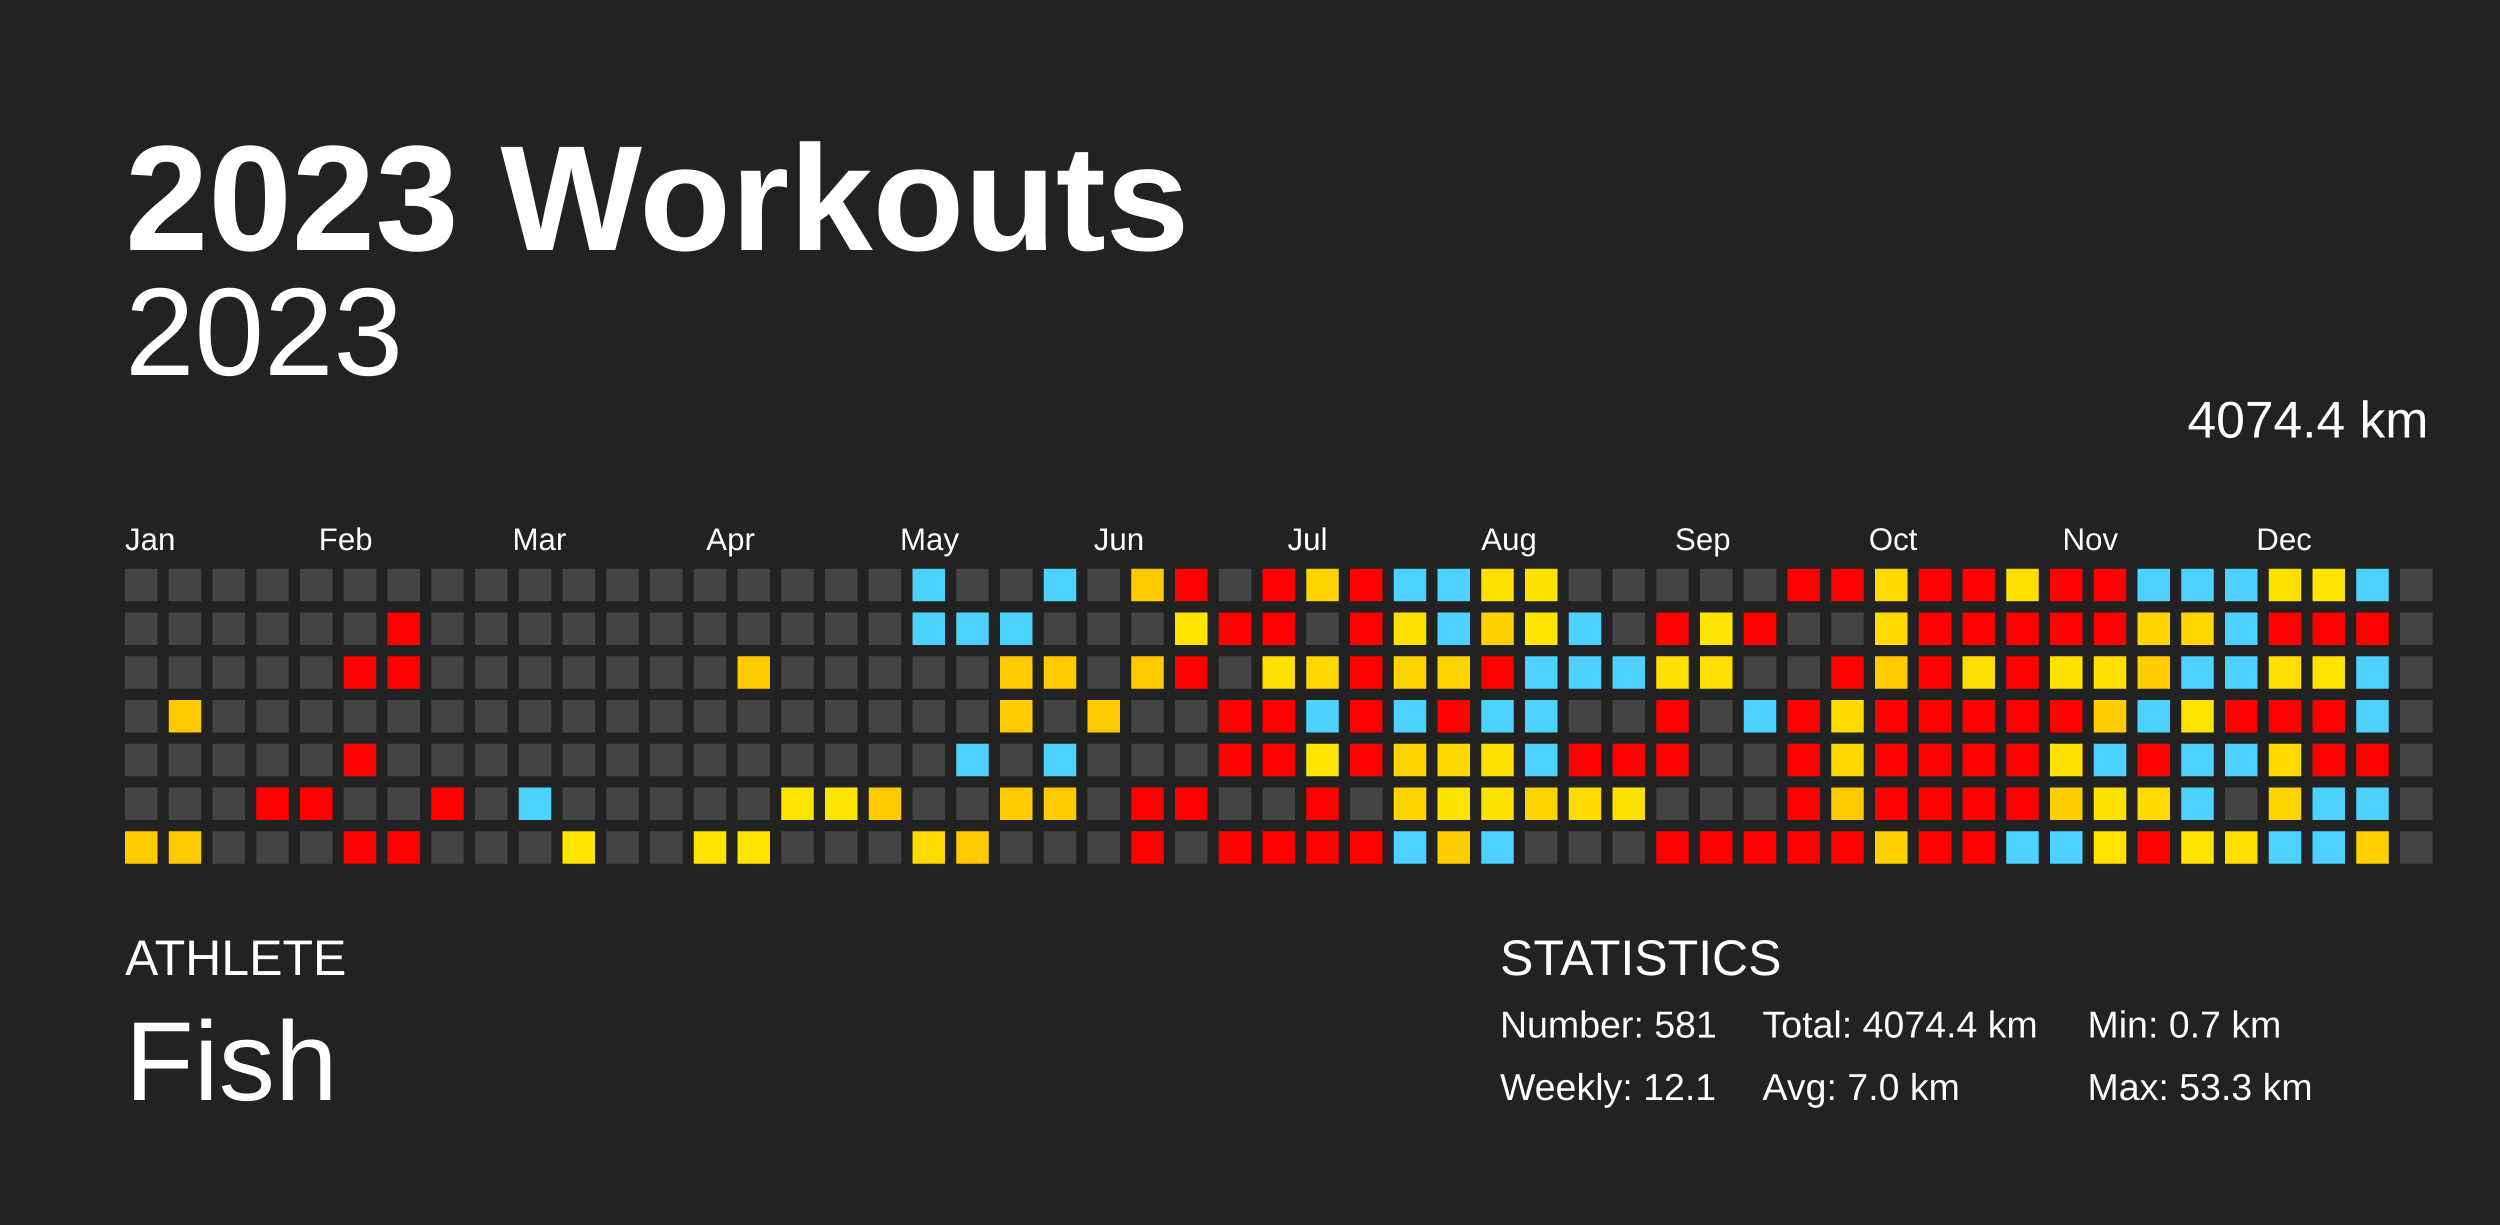
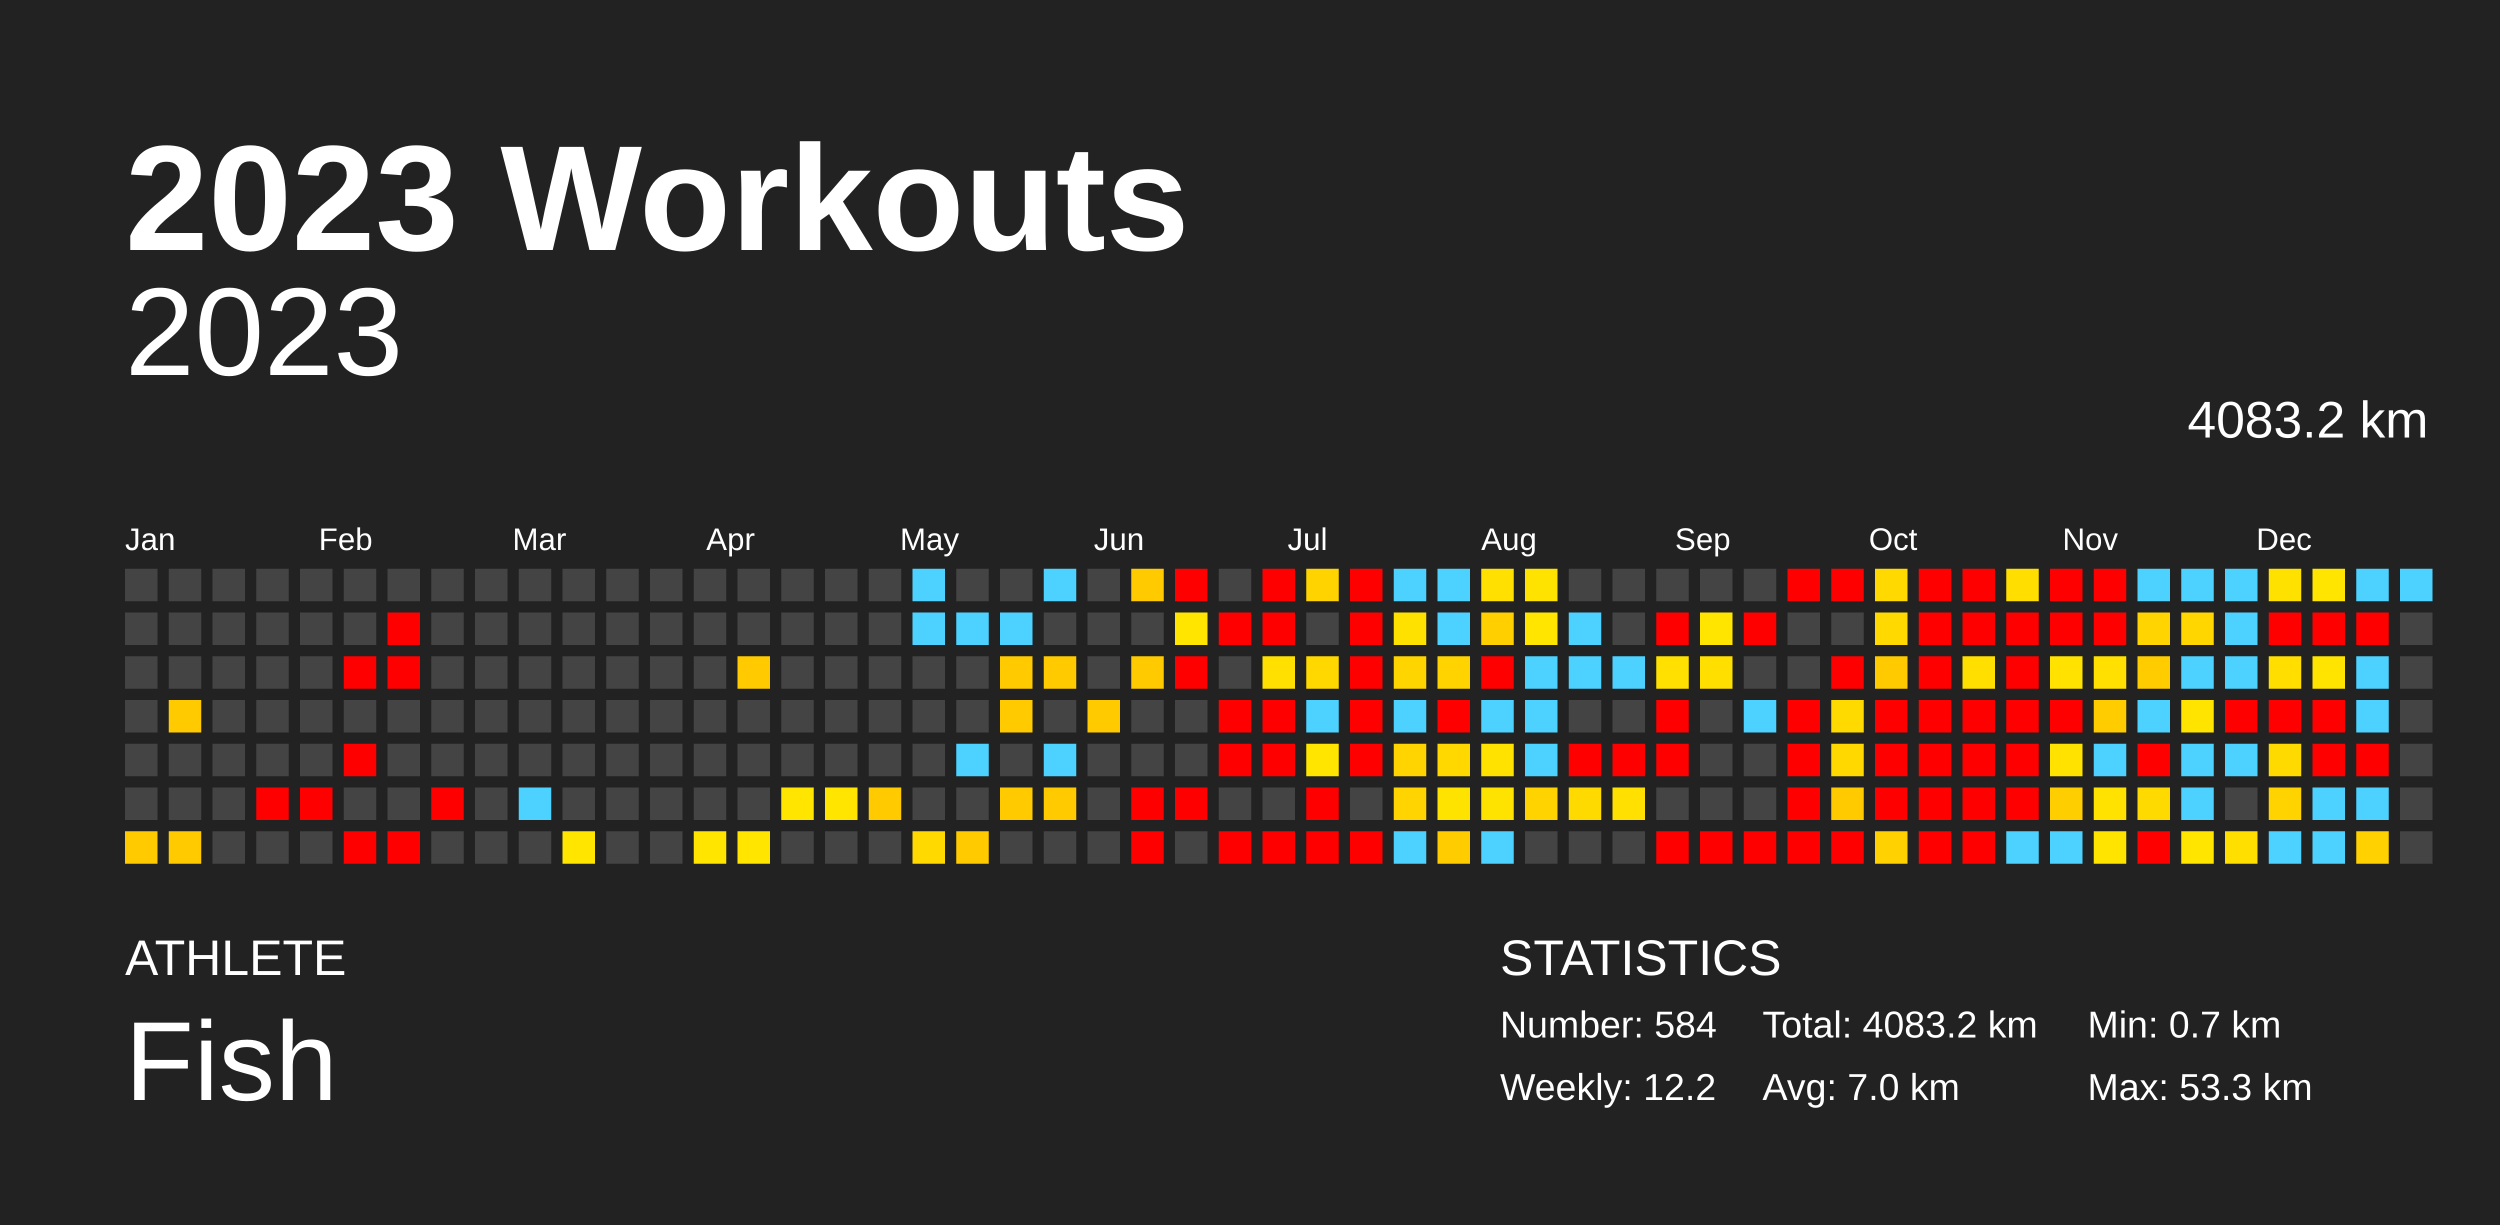
<svg xmlns="http://www.w3.org/2000/svg" baseProfile="full" height="98mm" version="1.1" viewBox="0,0,200,98" width="200mm">
  <defs />
  <rect fill="#222222" height="98" width="200" x="0" y="0" />
  <text fill="#FFFFFF" style="font-size:12px; font-family:Arial; font-weight:bold;" x="10" y="20">2023 Workouts</text>
  <text fill="#FFFFFF" style="font-size:4px; font-family:Arial" x="10" y="78">ATHLETE</text>
  <text fill="#FFFFFF" style="font-size:9px; font-family:Arial" x="10" y="88">Fish</text>
  <text fill="#FFFFFF" style="font-size:4px; font-family:Arial" x="120" y="78">STATISTICS</text>
-   <text fill="#FFFFFF" style="font-size:3px; font-family:Arial" x="120" y="83">Number: 581</text>
-   <text fill="#FFFFFF" style="font-size:3px; font-family:Arial" x="120" y="88">Weekly: 12.1</text>
-   <text fill="#FFFFFF" style="font-size:3px; font-family:Arial" x="141" y="83">Total: 4074.4 km</text>
+   <text fill="#FFFFFF" style="font-size:3px; font-family:Arial" x="120" y="83">Number: 584</text>
+   <text fill="#FFFFFF" style="font-size:3px; font-family:Arial" x="120" y="88">Weekly: 12.2</text>
+   <text fill="#FFFFFF" style="font-size:3px; font-family:Arial" x="141" y="83">Total: 4083.2 km</text>
  <text fill="#FFFFFF" style="font-size:3px; font-family:Arial" x="141" y="88">Avg: 7.0 km</text>
  <text fill="#FFFFFF" style="font-size:3px; font-family:Arial" x="167" y="83">Min: 0.7 km</text>
  <text fill="#FFFFFF" style="font-size:3px; font-family:Arial" x="167" y="88">Max: 53.3 km</text>
  <text alignment-baseline="hanging" fill="#FFFFFF" style="font-size:10.0px; font-family:Arial;" x="10" y="30">2023</text>
-   <text alignment-baseline="hanging" fill="#FFFFFF" style="font-size:4.125px; font-family:Arial;" x="175" y="35">4074.4 km</text>
+   <text alignment-baseline="hanging" fill="#FFFFFF" style="font-size:4.125px; font-family:Arial;" x="175" y="35">4083.2 km</text>
  <text fill="#FFFFFF" style="font-size:2.5px; font-family:Arial" x="10.0" y="44">Jan</text>
  <text fill="#FFFFFF" style="font-size:2.5px; font-family:Arial" x="25.5" y="44">Feb</text>
  <text fill="#FFFFFF" style="font-size:2.5px; font-family:Arial" x="41.0" y="44">Mar</text>
  <text fill="#FFFFFF" style="font-size:2.5px; font-family:Arial" x="56.5" y="44">Apr</text>
  <text fill="#FFFFFF" style="font-size:2.5px; font-family:Arial" x="72.0" y="44">May</text>
  <text fill="#FFFFFF" style="font-size:2.5px; font-family:Arial" x="87.5" y="44">Jun</text>
  <text fill="#FFFFFF" style="font-size:2.5px; font-family:Arial" x="103.0" y="44">Jul</text>
  <text fill="#FFFFFF" style="font-size:2.5px; font-family:Arial" x="118.5" y="44">Aug</text>
  <text fill="#FFFFFF" style="font-size:2.5px; font-family:Arial" x="134.0" y="44">Sep</text>
  <text fill="#FFFFFF" style="font-size:2.5px; font-family:Arial" x="149.5" y="44">Oct</text>
  <text fill="#FFFFFF" style="font-size:2.5px; font-family:Arial" x="165.0" y="44">Nov</text>
  <text fill="#FFFFFF" style="font-size:2.5px; font-family:Arial" x="180.5" y="44">Dec</text>
  <rect fill="#444444" height="2.6" width="2.6" x="10.0" y="45.5" />
  <rect fill="#444444" height="2.6" width="2.6" x="10.0" y="49.0" />
  <rect fill="#444444" height="2.6" width="2.6" x="10.0" y="52.5" />
  <rect fill="#444444" height="2.6" width="2.6" x="10.0" y="56.0" />
  <rect fill="#444444" height="2.6" width="2.6" x="10.0" y="59.5" />
  <rect fill="#444444" height="2.6" width="2.6" x="10.0" y="63.0" />
  <rect fill="#ffca00" height="2.6" width="2.6" x="10.0" y="66.5" />
  <rect fill="#444444" height="2.6" width="2.6" x="13.5" y="45.5" />
  <rect fill="#444444" height="2.6" width="2.6" x="13.5" y="49.0" />
  <rect fill="#444444" height="2.6" width="2.6" x="13.5" y="52.5" />
  <rect fill="#ffca00" height="2.6" width="2.6" x="13.5" y="56.0" />
  <rect fill="#444444" height="2.6" width="2.6" x="13.5" y="59.5" />
  <rect fill="#444444" height="2.6" width="2.6" x="13.5" y="63.0" />
  <rect fill="#ffca00" height="2.6" width="2.6" x="13.5" y="66.5" />
  <rect fill="#444444" height="2.6" width="2.6" x="17.0" y="45.5" />
  <rect fill="#444444" height="2.6" width="2.6" x="17.0" y="49.0" />
  <rect fill="#444444" height="2.6" width="2.6" x="17.0" y="52.5" />
  <rect fill="#444444" height="2.6" width="2.6" x="17.0" y="56.0" />
  <rect fill="#444444" height="2.6" width="2.6" x="17.0" y="59.5" />
  <rect fill="#444444" height="2.6" width="2.6" x="17.0" y="63.0" />
  <rect fill="#444444" height="2.6" width="2.6" x="17.0" y="66.5" />
  <rect fill="#444444" height="2.6" width="2.6" x="20.5" y="45.5" />
  <rect fill="#444444" height="2.6" width="2.6" x="20.5" y="49.0" />
  <rect fill="#444444" height="2.6" width="2.6" x="20.5" y="52.5" />
  <rect fill="#444444" height="2.6" width="2.6" x="20.5" y="56.0" />
  <rect fill="#444444" height="2.6" width="2.6" x="20.5" y="59.5" />
  <rect fill="red" height="2.6" width="2.6" x="20.5" y="63.0" />
  <rect fill="#444444" height="2.6" width="2.6" x="20.5" y="66.5" />
  <rect fill="#444444" height="2.6" width="2.6" x="24.0" y="45.5" />
  <rect fill="#444444" height="2.6" width="2.6" x="24.0" y="49.0" />
  <rect fill="#444444" height="2.6" width="2.6" x="24.0" y="52.5" />
  <rect fill="#444444" height="2.6" width="2.6" x="24.0" y="56.0" />
  <rect fill="#444444" height="2.6" width="2.6" x="24.0" y="59.5" />
  <rect fill="red" height="2.6" width="2.6" x="24.0" y="63.0" />
  <rect fill="#444444" height="2.6" width="2.6" x="24.0" y="66.5" />
  <rect fill="#444444" height="2.6" width="2.6" x="27.5" y="45.5" />
  <rect fill="#444444" height="2.6" width="2.6" x="27.5" y="49.0" />
  <rect fill="red" height="2.6" width="2.6" x="27.5" y="52.5" />
  <rect fill="#444444" height="2.6" width="2.6" x="27.5" y="56.0" />
  <rect fill="red" height="2.6" width="2.6" x="27.5" y="59.5" />
  <rect fill="#444444" height="2.6" width="2.6" x="27.5" y="63.0" />
  <rect fill="red" height="2.6" width="2.6" x="27.5" y="66.5" />
  <rect fill="#444444" height="2.6" width="2.6" x="31.0" y="45.5" />
  <rect fill="red" height="2.6" width="2.6" x="31.0" y="49.0" />
  <rect fill="red" height="2.6" width="2.6" x="31.0" y="52.5" />
  <rect fill="#444444" height="2.6" width="2.6" x="31.0" y="56.0" />
  <rect fill="#444444" height="2.6" width="2.6" x="31.0" y="59.5" />
  <rect fill="#444444" height="2.6" width="2.6" x="31.0" y="63.0" />
  <rect fill="red" height="2.6" width="2.6" x="31.0" y="66.5" />
  <rect fill="#444444" height="2.6" width="2.6" x="34.5" y="45.5" />
  <rect fill="#444444" height="2.6" width="2.6" x="34.5" y="49.0" />
  <rect fill="#444444" height="2.6" width="2.6" x="34.5" y="52.5" />
  <rect fill="#444444" height="2.6" width="2.6" x="34.5" y="56.0" />
  <rect fill="#444444" height="2.6" width="2.6" x="34.5" y="59.5" />
  <rect fill="red" height="2.6" width="2.6" x="34.5" y="63.0" />
  <rect fill="#444444" height="2.6" width="2.6" x="34.5" y="66.5" />
  <rect fill="#444444" height="2.6" width="2.6" x="38.0" y="45.5" />
  <rect fill="#444444" height="2.6" width="2.6" x="38.0" y="49.0" />
  <rect fill="#444444" height="2.6" width="2.6" x="38.0" y="52.5" />
  <rect fill="#444444" height="2.6" width="2.6" x="38.0" y="56.0" />
  <rect fill="#444444" height="2.6" width="2.6" x="38.0" y="59.5" />
  <rect fill="#444444" height="2.6" width="2.6" x="38.0" y="63.0" />
  <rect fill="#444444" height="2.6" width="2.6" x="38.0" y="66.5" />
  <rect fill="#444444" height="2.6" width="2.6" x="41.5" y="45.5" />
  <rect fill="#444444" height="2.6" width="2.6" x="41.5" y="49.0" />
  <rect fill="#444444" height="2.6" width="2.6" x="41.5" y="52.5" />
  <rect fill="#444444" height="2.6" width="2.6" x="41.5" y="56.0" />
  <rect fill="#444444" height="2.6" width="2.6" x="41.5" y="59.5" />
  <rect fill="#4dd2ff" height="2.6" width="2.6" x="41.5" y="63.0" />
  <rect fill="#444444" height="2.6" width="2.6" x="41.5" y="66.5" />
  <rect fill="#444444" height="2.6" width="2.6" x="45.0" y="45.5" />
  <rect fill="#444444" height="2.6" width="2.6" x="45.0" y="49.0" />
  <rect fill="#444444" height="2.6" width="2.6" x="45.0" y="52.5" />
  <rect fill="#444444" height="2.6" width="2.6" x="45.0" y="56.0" />
  <rect fill="#444444" height="2.6" width="2.6" x="45.0" y="59.5" />
  <rect fill="#444444" height="2.6" width="2.6" x="45.0" y="63.0" />
  <rect fill="#ffe500" height="2.6" width="2.6" x="45.0" y="66.5" />
  <rect fill="#444444" height="2.6" width="2.6" x="48.5" y="45.5" />
  <rect fill="#444444" height="2.6" width="2.6" x="48.5" y="49.0" />
  <rect fill="#444444" height="2.6" width="2.6" x="48.5" y="52.5" />
  <rect fill="#444444" height="2.6" width="2.6" x="48.5" y="56.0" />
  <rect fill="#444444" height="2.6" width="2.6" x="48.5" y="59.5" />
  <rect fill="#444444" height="2.6" width="2.6" x="48.5" y="63.0" />
  <rect fill="#444444" height="2.6" width="2.6" x="48.5" y="66.5" />
  <rect fill="#444444" height="2.6" width="2.6" x="52.0" y="45.5" />
  <rect fill="#444444" height="2.6" width="2.6" x="52.0" y="49.0" />
  <rect fill="#444444" height="2.6" width="2.6" x="52.0" y="52.5" />
  <rect fill="#444444" height="2.6" width="2.6" x="52.0" y="56.0" />
  <rect fill="#444444" height="2.6" width="2.6" x="52.0" y="59.5" />
  <rect fill="#444444" height="2.6" width="2.6" x="52.0" y="63.0" />
  <rect fill="#444444" height="2.6" width="2.6" x="52.0" y="66.5" />
  <rect fill="#444444" height="2.6" width="2.6" x="55.5" y="45.5" />
  <rect fill="#444444" height="2.6" width="2.6" x="55.5" y="49.0" />
  <rect fill="#444444" height="2.6" width="2.6" x="55.5" y="52.5" />
  <rect fill="#444444" height="2.6" width="2.6" x="55.5" y="56.0" />
  <rect fill="#444444" height="2.6" width="2.6" x="55.5" y="59.5" />
  <rect fill="#444444" height="2.6" width="2.6" x="55.5" y="63.0" />
  <rect fill="#ffe500" height="2.6" width="2.6" x="55.5" y="66.5" />
  <rect fill="#444444" height="2.6" width="2.6" x="59.0" y="45.5" />
  <rect fill="#444444" height="2.6" width="2.6" x="59.0" y="49.0" />
  <rect fill="#ffca00" height="2.6" width="2.6" x="59.0" y="52.5" />
  <rect fill="#444444" height="2.6" width="2.6" x="59.0" y="56.0" />
  <rect fill="#444444" height="2.6" width="2.6" x="59.0" y="59.5" />
  <rect fill="#444444" height="2.6" width="2.6" x="59.0" y="63.0" />
  <rect fill="#ffe500" height="2.6" width="2.6" x="59.0" y="66.5" />
  <rect fill="#444444" height="2.6" width="2.6" x="62.5" y="45.5" />
  <rect fill="#444444" height="2.6" width="2.6" x="62.5" y="49.0" />
  <rect fill="#444444" height="2.6" width="2.6" x="62.5" y="52.5" />
  <rect fill="#444444" height="2.6" width="2.6" x="62.5" y="56.0" />
  <rect fill="#444444" height="2.6" width="2.6" x="62.5" y="59.5" />
  <rect fill="#ffe500" height="2.6" width="2.6" x="62.5" y="63.0" />
  <rect fill="#444444" height="2.6" width="2.6" x="62.5" y="66.5" />
  <rect fill="#444444" height="2.6" width="2.6" x="66.0" y="45.5" />
  <rect fill="#444444" height="2.6" width="2.6" x="66.0" y="49.0" />
  <rect fill="#444444" height="2.6" width="2.6" x="66.0" y="52.5" />
  <rect fill="#444444" height="2.6" width="2.6" x="66.0" y="56.0" />
  <rect fill="#444444" height="2.6" width="2.6" x="66.0" y="59.5" />
  <rect fill="#ffe500" height="2.6" width="2.6" x="66.0" y="63.0" />
  <rect fill="#444444" height="2.6" width="2.6" x="66.0" y="66.5" />
  <rect fill="#444444" height="2.6" width="2.6" x="69.5" y="45.5" />
  <rect fill="#444444" height="2.6" width="2.6" x="69.5" y="49.0" />
  <rect fill="#444444" height="2.6" width="2.6" x="69.5" y="52.5" />
  <rect fill="#444444" height="2.6" width="2.6" x="69.5" y="56.0" />
  <rect fill="#444444" height="2.6" width="2.6" x="69.5" y="59.5" />
  <rect fill="#ffca00" height="2.6" width="2.6" x="69.5" y="63.0" />
  <rect fill="#444444" height="2.6" width="2.6" x="69.5" y="66.5" />
  <rect fill="#4dd2ff" height="2.6" width="2.6" x="73.0" y="45.5" />
  <rect fill="#4dd2ff" height="2.6" width="2.6" x="73.0" y="49.0" />
  <rect fill="#444444" height="2.6" width="2.6" x="73.0" y="52.5" />
  <rect fill="#444444" height="2.6" width="2.6" x="73.0" y="56.0" />
  <rect fill="#444444" height="2.6" width="2.6" x="73.0" y="59.5" />
  <rect fill="#444444" height="2.6" width="2.6" x="73.0" y="63.0" />
  <rect fill="#ffd900" height="2.6" width="2.6" x="73.0" y="66.5" />
  <rect fill="#444444" height="2.6" width="2.6" x="76.5" y="45.5" />
  <rect fill="#4dd2ff" height="2.6" width="2.6" x="76.5" y="49.0" />
  <rect fill="#444444" height="2.6" width="2.6" x="76.5" y="52.5" />
  <rect fill="#444444" height="2.6" width="2.6" x="76.5" y="56.0" />
  <rect fill="#4dd2ff" height="2.6" width="2.6" x="76.5" y="59.5" />
  <rect fill="#444444" height="2.6" width="2.6" x="76.5" y="63.0" />
  <rect fill="#ffca00" height="2.6" width="2.6" x="76.5" y="66.5" />
  <rect fill="#444444" height="2.6" width="2.6" x="80.0" y="45.5" />
  <rect fill="#4dd2ff" height="2.6" width="2.6" x="80.0" y="49.0" />
  <rect fill="#ffca00" height="2.6" width="2.6" x="80.0" y="52.5" />
  <rect fill="#ffca00" height="2.6" width="2.6" x="80.0" y="56.0" />
  <rect fill="#444444" height="2.6" width="2.6" x="80.0" y="59.5" />
  <rect fill="#ffca00" height="2.6" width="2.6" x="80.0" y="63.0" />
  <rect fill="#444444" height="2.6" width="2.6" x="80.0" y="66.5" />
  <rect fill="#4dd2ff" height="2.6" width="2.6" x="83.5" y="45.5" />
  <rect fill="#444444" height="2.6" width="2.6" x="83.5" y="49.0" />
  <rect fill="#ffca00" height="2.6" width="2.6" x="83.5" y="52.5" />
  <rect fill="#444444" height="2.6" width="2.6" x="83.5" y="56.0" />
  <rect fill="#4dd2ff" height="2.6" width="2.6" x="83.5" y="59.5" />
  <rect fill="#ffca00" height="2.6" width="2.6" x="83.5" y="63.0" />
  <rect fill="#444444" height="2.6" width="2.6" x="83.5" y="66.5" />
  <rect fill="#444444" height="2.6" width="2.6" x="87.0" y="45.5" />
  <rect fill="#444444" height="2.6" width="2.6" x="87.0" y="49.0" />
  <rect fill="#444444" height="2.6" width="2.6" x="87.0" y="52.5" />
  <rect fill="#ffca00" height="2.6" width="2.6" x="87.0" y="56.0" />
  <rect fill="#444444" height="2.6" width="2.6" x="87.0" y="59.5" />
  <rect fill="#444444" height="2.6" width="2.6" x="87.0" y="63.0" />
  <rect fill="#444444" height="2.6" width="2.6" x="87.0" y="66.5" />
  <rect fill="#ffca00" height="2.6" width="2.6" x="90.5" y="45.5" />
  <rect fill="#444444" height="2.6" width="2.6" x="90.5" y="49.0" />
  <rect fill="#ffca00" height="2.6" width="2.6" x="90.5" y="52.5" />
  <rect fill="#444444" height="2.6" width="2.6" x="90.5" y="56.0" />
  <rect fill="#444444" height="2.6" width="2.6" x="90.5" y="59.5" />
  <rect fill="red" height="2.6" width="2.6" x="90.5" y="63.0" />
  <rect fill="red" height="2.6" width="2.6" x="90.5" y="66.5" />
  <rect fill="red" height="2.6" width="2.6" x="94.0" y="45.5" />
  <rect fill="#ffe500" height="2.6" width="2.6" x="94.0" y="49.0" />
  <rect fill="red" height="2.6" width="2.6" x="94.0" y="52.5" />
  <rect fill="#444444" height="2.6" width="2.6" x="94.0" y="56.0" />
  <rect fill="#444444" height="2.6" width="2.6" x="94.0" y="59.5" />
  <rect fill="red" height="2.6" width="2.6" x="94.0" y="63.0" />
  <rect fill="#444444" height="2.6" width="2.6" x="94.0" y="66.5" />
  <rect fill="#444444" height="2.6" width="2.6" x="97.5" y="45.5" />
  <rect fill="red" height="2.6" width="2.6" x="97.5" y="49.0" />
  <rect fill="#444444" height="2.6" width="2.6" x="97.5" y="52.5" />
  <rect fill="red" height="2.6" width="2.6" x="97.5" y="56.0" />
  <rect fill="red" height="2.6" width="2.6" x="97.5" y="59.5" />
  <rect fill="#444444" height="2.6" width="2.6" x="97.5" y="63.0" />
  <rect fill="red" height="2.6" width="2.6" x="97.5" y="66.5" />
  <rect fill="red" height="2.6" width="2.6" x="101.0" y="45.5" />
  <rect fill="red" height="2.6" width="2.6" x="101.0" y="49.0" />
  <rect fill="#ffe000" height="2.6" width="2.6" x="101.0" y="52.5" />
  <rect fill="red" height="2.6" width="2.6" x="101.0" y="56.0" />
  <rect fill="red" height="2.6" width="2.6" x="101.0" y="59.5" />
  <rect fill="#444444" height="2.6" width="2.6" x="101.0" y="63.0" />
  <rect fill="red" height="2.6" width="2.6" x="101.0" y="66.5" />
  <rect fill="#ffd300" height="2.6" width="2.6" x="104.5" y="45.5" />
  <rect fill="#444444" height="2.6" width="2.6" x="104.5" y="49.0" />
  <rect fill="#ffd800" height="2.6" width="2.6" x="104.5" y="52.5" />
  <rect fill="#4dd2ff" height="2.6" width="2.6" x="104.5" y="56.0" />
  <rect fill="#ffe500" height="2.6" width="2.6" x="104.5" y="59.5" />
  <rect fill="red" height="2.6" width="2.6" x="104.5" y="63.0" />
  <rect fill="red" height="2.6" width="2.6" x="104.5" y="66.5" />
  <rect fill="red" height="2.6" width="2.6" x="108.0" y="45.5" />
  <rect fill="red" height="2.6" width="2.6" x="108.0" y="49.0" />
  <rect fill="red" height="2.6" width="2.6" x="108.0" y="52.5" />
  <rect fill="red" height="2.6" width="2.6" x="108.0" y="56.0" />
  <rect fill="red" height="2.6" width="2.6" x="108.0" y="59.5" />
  <rect fill="#444444" height="2.6" width="2.6" x="108.0" y="63.0" />
  <rect fill="red" height="2.6" width="2.6" x="108.0" y="66.5" />
  <rect fill="#4dd2ff" height="2.6" width="2.6" x="111.5" y="45.5" />
  <rect fill="#ffe100" height="2.6" width="2.6" x="111.5" y="49.0" />
  <rect fill="#ffd500" height="2.6" width="2.6" x="111.5" y="52.5" />
  <rect fill="#4dd2ff" height="2.6" width="2.6" x="111.5" y="56.0" />
  <rect fill="#ffd400" height="2.6" width="2.6" x="111.5" y="59.5" />
  <rect fill="#ffd400" height="2.6" width="2.6" x="111.5" y="63.0" />
  <rect fill="#4dd2ff" height="2.6" width="2.6" x="111.5" y="66.5" />
  <rect fill="#4dd2ff" height="2.6" width="2.6" x="115.0" y="45.5" />
  <rect fill="#4dd2ff" height="2.6" width="2.6" x="115.0" y="49.0" />
  <rect fill="#ffd300" height="2.6" width="2.6" x="115.0" y="52.5" />
  <rect fill="red" height="2.6" width="2.6" x="115.0" y="56.0" />
  <rect fill="#ffd800" height="2.6" width="2.6" x="115.0" y="59.5" />
  <rect fill="#ffe300" height="2.6" width="2.6" x="115.0" y="63.0" />
  <rect fill="#ffcc00" height="2.6" width="2.6" x="115.0" y="66.5" />
  <rect fill="#ffe000" height="2.6" width="2.6" x="118.5" y="45.5" />
  <rect fill="#ffcf00" height="2.6" width="2.6" x="118.5" y="49.0" />
  <rect fill="red" height="2.6" width="2.6" x="118.5" y="52.5" />
  <rect fill="#4dd2ff" height="2.6" width="2.6" x="118.5" y="56.0" />
  <rect fill="#ffe200" height="2.6" width="2.6" x="118.5" y="59.5" />
  <rect fill="#ffe300" height="2.6" width="2.6" x="118.5" y="63.0" />
  <rect fill="#4dd2ff" height="2.6" width="2.6" x="118.5" y="66.5" />
  <rect fill="#ffe300" height="2.6" width="2.6" x="122.0" y="45.5" />
  <rect fill="#ffe500" height="2.6" width="2.6" x="122.0" y="49.0" />
  <rect fill="#4dd2ff" height="2.6" width="2.6" x="122.0" y="52.5" />
  <rect fill="#4dd2ff" height="2.6" width="2.6" x="122.0" y="56.0" />
  <rect fill="#4dd2ff" height="2.6" width="2.6" x="122.0" y="59.5" />
  <rect fill="#ffd300" height="2.6" width="2.6" x="122.0" y="63.0" />
  <rect fill="#444444" height="2.6" width="2.6" x="122.0" y="66.5" />
  <rect fill="#444444" height="2.6" width="2.6" x="125.5" y="45.5" />
  <rect fill="#4dd2ff" height="2.6" width="2.6" x="125.5" y="49.0" />
  <rect fill="#4dd2ff" height="2.6" width="2.6" x="125.5" y="52.5" />
  <rect fill="#444444" height="2.6" width="2.6" x="125.5" y="56.0" />
  <rect fill="red" height="2.6" width="2.6" x="125.5" y="59.5" />
  <rect fill="#ffda00" height="2.6" width="2.6" x="125.5" y="63.0" />
  <rect fill="#444444" height="2.6" width="2.6" x="125.5" y="66.5" />
  <rect fill="#444444" height="2.6" width="2.6" x="129.0" y="45.5" />
  <rect fill="#444444" height="2.6" width="2.6" x="129.0" y="49.0" />
  <rect fill="#4dd2ff" height="2.6" width="2.6" x="129.0" y="52.5" />
  <rect fill="#444444" height="2.6" width="2.6" x="129.0" y="56.0" />
  <rect fill="red" height="2.6" width="2.6" x="129.0" y="59.5" />
  <rect fill="#ffe000" height="2.6" width="2.6" x="129.0" y="63.0" />
  <rect fill="#444444" height="2.6" width="2.6" x="129.0" y="66.5" />
  <rect fill="#444444" height="2.6" width="2.6" x="132.5" y="45.5" />
  <rect fill="red" height="2.6" width="2.6" x="132.5" y="49.0" />
  <rect fill="#ffe000" height="2.6" width="2.6" x="132.5" y="52.5" />
  <rect fill="red" height="2.6" width="2.6" x="132.5" y="56.0" />
  <rect fill="red" height="2.6" width="2.6" x="132.5" y="59.5" />
  <rect fill="#444444" height="2.6" width="2.6" x="132.5" y="63.0" />
  <rect fill="red" height="2.6" width="2.6" x="132.5" y="66.5" />
  <rect fill="#444444" height="2.6" width="2.6" x="136.0" y="45.5" />
  <rect fill="#ffe500" height="2.6" width="2.6" x="136.0" y="49.0" />
  <rect fill="#ffdf00" height="2.6" width="2.6" x="136.0" y="52.5" />
  <rect fill="#444444" height="2.6" width="2.6" x="136.0" y="56.0" />
  <rect fill="#444444" height="2.6" width="2.6" x="136.0" y="59.5" />
  <rect fill="#444444" height="2.6" width="2.6" x="136.0" y="63.0" />
  <rect fill="red" height="2.6" width="2.6" x="136.0" y="66.5" />
  <rect fill="#444444" height="2.6" width="2.6" x="139.5" y="45.5" />
  <rect fill="red" height="2.6" width="2.6" x="139.5" y="49.0" />
  <rect fill="#444444" height="2.6" width="2.6" x="139.5" y="52.5" />
  <rect fill="#4dd2ff" height="2.6" width="2.6" x="139.5" y="56.0" />
  <rect fill="#444444" height="2.6" width="2.6" x="139.5" y="59.5" />
  <rect fill="#444444" height="2.6" width="2.6" x="139.5" y="63.0" />
  <rect fill="red" height="2.6" width="2.6" x="139.5" y="66.5" />
  <rect fill="red" height="2.6" width="2.6" x="143.0" y="45.5" />
  <rect fill="#444444" height="2.6" width="2.6" x="143.0" y="49.0" />
  <rect fill="#444444" height="2.6" width="2.6" x="143.0" y="52.5" />
  <rect fill="red" height="2.6" width="2.6" x="143.0" y="56.0" />
  <rect fill="red" height="2.6" width="2.6" x="143.0" y="59.5" />
  <rect fill="red" height="2.6" width="2.6" x="143.0" y="63.0" />
  <rect fill="red" height="2.6" width="2.6" x="143.0" y="66.5" />
  <rect fill="red" height="2.6" width="2.6" x="146.5" y="45.5" />
  <rect fill="#444444" height="2.6" width="2.6" x="146.5" y="49.0" />
  <rect fill="red" height="2.6" width="2.6" x="146.5" y="52.5" />
  <rect fill="#ffda00" height="2.6" width="2.6" x="146.5" y="56.0" />
  <rect fill="#ffd800" height="2.6" width="2.6" x="146.5" y="59.5" />
  <rect fill="#ffcb00" height="2.6" width="2.6" x="146.5" y="63.0" />
  <rect fill="red" height="2.6" width="2.6" x="146.5" y="66.5" />
  <rect fill="#ffd900" height="2.6" width="2.6" x="150.0" y="45.5" />
  <rect fill="#ffd900" height="2.6" width="2.6" x="150.0" y="49.0" />
  <rect fill="#ffca00" height="2.6" width="2.6" x="150.0" y="52.5" />
  <rect fill="red" height="2.6" width="2.6" x="150.0" y="56.0" />
  <rect fill="red" height="2.6" width="2.6" x="150.0" y="59.5" />
  <rect fill="red" height="2.6" width="2.6" x="150.0" y="63.0" />
  <rect fill="#ffd100" height="2.6" width="2.6" x="150.0" y="66.5" />
  <rect fill="red" height="2.6" width="2.6" x="153.5" y="45.5" />
  <rect fill="red" height="2.6" width="2.6" x="153.5" y="49.0" />
  <rect fill="red" height="2.6" width="2.6" x="153.5" y="52.5" />
  <rect fill="red" height="2.6" width="2.6" x="153.5" y="56.0" />
  <rect fill="red" height="2.6" width="2.6" x="153.5" y="59.5" />
  <rect fill="red" height="2.6" width="2.6" x="153.5" y="63.0" />
  <rect fill="red" height="2.6" width="2.6" x="153.5" y="66.5" />
  <rect fill="red" height="2.6" width="2.6" x="157.0" y="45.5" />
  <rect fill="red" height="2.6" width="2.6" x="157.0" y="49.0" />
  <rect fill="#ffdf00" height="2.6" width="2.6" x="157.0" y="52.5" />
  <rect fill="red" height="2.6" width="2.6" x="157.0" y="56.0" />
  <rect fill="red" height="2.6" width="2.6" x="157.0" y="59.5" />
  <rect fill="red" height="2.6" width="2.6" x="157.0" y="63.0" />
  <rect fill="red" height="2.6" width="2.6" x="157.0" y="66.5" />
  <rect fill="#ffde00" height="2.6" width="2.6" x="160.5" y="45.5" />
  <rect fill="red" height="2.6" width="2.6" x="160.5" y="49.0" />
  <rect fill="red" height="2.6" width="2.6" x="160.5" y="52.5" />
  <rect fill="red" height="2.6" width="2.6" x="160.5" y="56.0" />
  <rect fill="red" height="2.6" width="2.6" x="160.5" y="59.5" />
  <rect fill="red" height="2.6" width="2.6" x="160.5" y="63.0" />
  <rect fill="#4dd2ff" height="2.6" width="2.6" x="160.5" y="66.5" />
  <rect fill="red" height="2.6" width="2.6" x="164.0" y="45.5" />
  <rect fill="red" height="2.6" width="2.6" x="164.0" y="49.0" />
  <rect fill="#ffe200" height="2.6" width="2.6" x="164.0" y="52.5" />
  <rect fill="red" height="2.6" width="2.6" x="164.0" y="56.0" />
  <rect fill="#ffe200" height="2.6" width="2.6" x="164.0" y="59.5" />
  <rect fill="#ffce00" height="2.6" width="2.6" x="164.0" y="63.0" />
  <rect fill="#4dd2ff" height="2.6" width="2.6" x="164.0" y="66.5" />
  <rect fill="red" height="2.6" width="2.6" x="167.5" y="45.5" />
  <rect fill="red" height="2.6" width="2.6" x="167.5" y="49.0" />
  <rect fill="#ffe000" height="2.6" width="2.6" x="167.5" y="52.5" />
  <rect fill="#ffcc00" height="2.6" width="2.6" x="167.5" y="56.0" />
  <rect fill="#4dd2ff" height="2.6" width="2.6" x="167.5" y="59.5" />
  <rect fill="#ffe200" height="2.6" width="2.6" x="167.5" y="63.0" />
  <rect fill="#ffe400" height="2.6" width="2.6" x="167.5" y="66.5" />
  <rect fill="#4dd2ff" height="2.6" width="2.6" x="171.0" y="45.5" />
  <rect fill="#ffd400" height="2.6" width="2.6" x="171.0" y="49.0" />
  <rect fill="#ffcc00" height="2.6" width="2.6" x="171.0" y="52.5" />
  <rect fill="#4dd2ff" height="2.6" width="2.6" x="171.0" y="56.0" />
  <rect fill="red" height="2.6" width="2.6" x="171.0" y="59.5" />
  <rect fill="#ffda00" height="2.6" width="2.6" x="171.0" y="63.0" />
  <rect fill="red" height="2.6" width="2.6" x="171.0" y="66.5" />
  <rect fill="#4dd2ff" height="2.6" width="2.6" x="174.5" y="45.5" />
  <rect fill="#ffd600" height="2.6" width="2.6" x="174.5" y="49.0" />
  <rect fill="#4dd2ff" height="2.6" width="2.6" x="174.5" y="52.5" />
  <rect fill="#ffe400" height="2.6" width="2.6" x="174.5" y="56.0" />
  <rect fill="#4dd2ff" height="2.6" width="2.6" x="174.5" y="59.5" />
  <rect fill="#4dd2ff" height="2.6" width="2.6" x="174.5" y="63.0" />
  <rect fill="#ffe500" height="2.6" width="2.6" x="174.5" y="66.5" />
  <rect fill="#4dd2ff" height="2.6" width="2.6" x="178.0" y="45.5" />
  <rect fill="#4dd2ff" height="2.6" width="2.6" x="178.0" y="49.0" />
  <rect fill="#4dd2ff" height="2.6" width="2.6" x="178.0" y="52.5" />
  <rect fill="red" height="2.6" width="2.6" x="178.0" y="56.0" />
  <rect fill="#4dd2ff" height="2.6" width="2.6" x="178.0" y="59.5" />
  <rect fill="#444444" height="2.6" width="2.6" x="178.0" y="63.0" />
  <rect fill="#ffdf00" height="2.6" width="2.6" x="178.0" y="66.5" />
  <rect fill="#ffe100" height="2.6" width="2.6" x="181.5" y="45.5" />
  <rect fill="red" height="2.6" width="2.6" x="181.5" y="49.0" />
  <rect fill="#ffde00" height="2.6" width="2.6" x="181.5" y="52.5" />
  <rect fill="red" height="2.6" width="2.6" x="181.5" y="56.0" />
  <rect fill="#ffda00" height="2.6" width="2.6" x="181.5" y="59.5" />
  <rect fill="#ffd300" height="2.6" width="2.6" x="181.5" y="63.0" />
  <rect fill="#4dd2ff" height="2.6" width="2.6" x="181.5" y="66.5" />
  <rect fill="#ffe500" height="2.6" width="2.6" x="185.0" y="45.5" />
  <rect fill="red" height="2.6" width="2.6" x="185.0" y="49.0" />
  <rect fill="#ffe400" height="2.6" width="2.6" x="185.0" y="52.5" />
  <rect fill="red" height="2.6" width="2.6" x="185.0" y="56.0" />
  <rect fill="red" height="2.6" width="2.6" x="185.0" y="59.5" />
  <rect fill="#4dd2ff" height="2.6" width="2.6" x="185.0" y="63.0" />
  <rect fill="#4dd2ff" height="2.6" width="2.6" x="185.0" y="66.5" />
  <rect fill="#4dd2ff" height="2.6" width="2.6" x="188.5" y="45.5" />
  <rect fill="red" height="2.6" width="2.6" x="188.5" y="49.0" />
  <rect fill="#4dd2ff" height="2.6" width="2.6" x="188.5" y="52.5" />
  <rect fill="#4dd2ff" height="2.6" width="2.6" x="188.5" y="56.0" />
  <rect fill="red" height="2.6" width="2.6" x="188.5" y="59.5" />
  <rect fill="#4dd2ff" height="2.6" width="2.6" x="188.5" y="63.0" />
  <rect fill="#ffd100" height="2.6" width="2.6" x="188.5" y="66.5" />
-   <rect fill="#444444" height="2.6" width="2.6" x="192.0" y="45.5" />
+   <rect fill="#4dd2ff" height="2.6" width="2.6" x="192.0" y="45.5" />
  <rect fill="#444444" height="2.6" width="2.6" x="192.0" y="49.0" />
  <rect fill="#444444" height="2.6" width="2.6" x="192.0" y="52.5" />
  <rect fill="#444444" height="2.6" width="2.6" x="192.0" y="56.0" />
  <rect fill="#444444" height="2.6" width="2.6" x="192.0" y="59.5" />
  <rect fill="#444444" height="2.6" width="2.6" x="192.0" y="63.0" />
  <rect fill="#444444" height="2.6" width="2.6" x="192.0" y="66.5" />
</svg>
